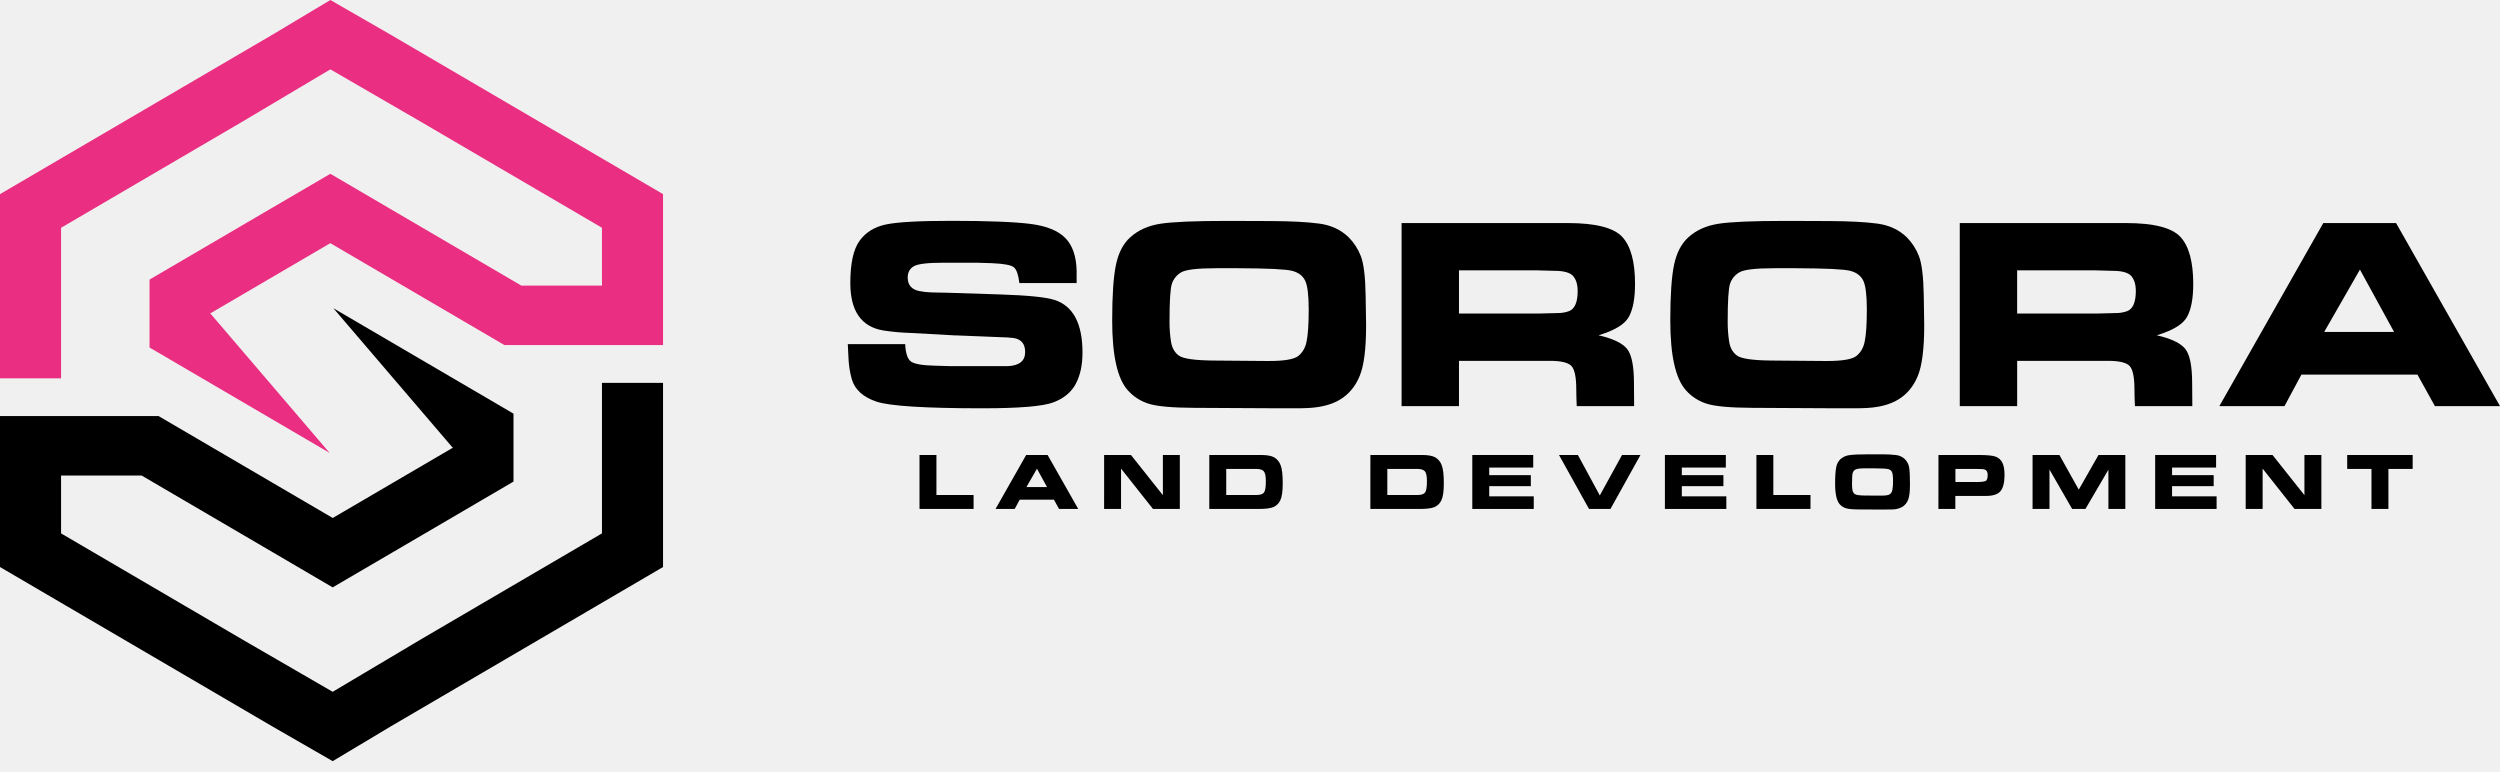
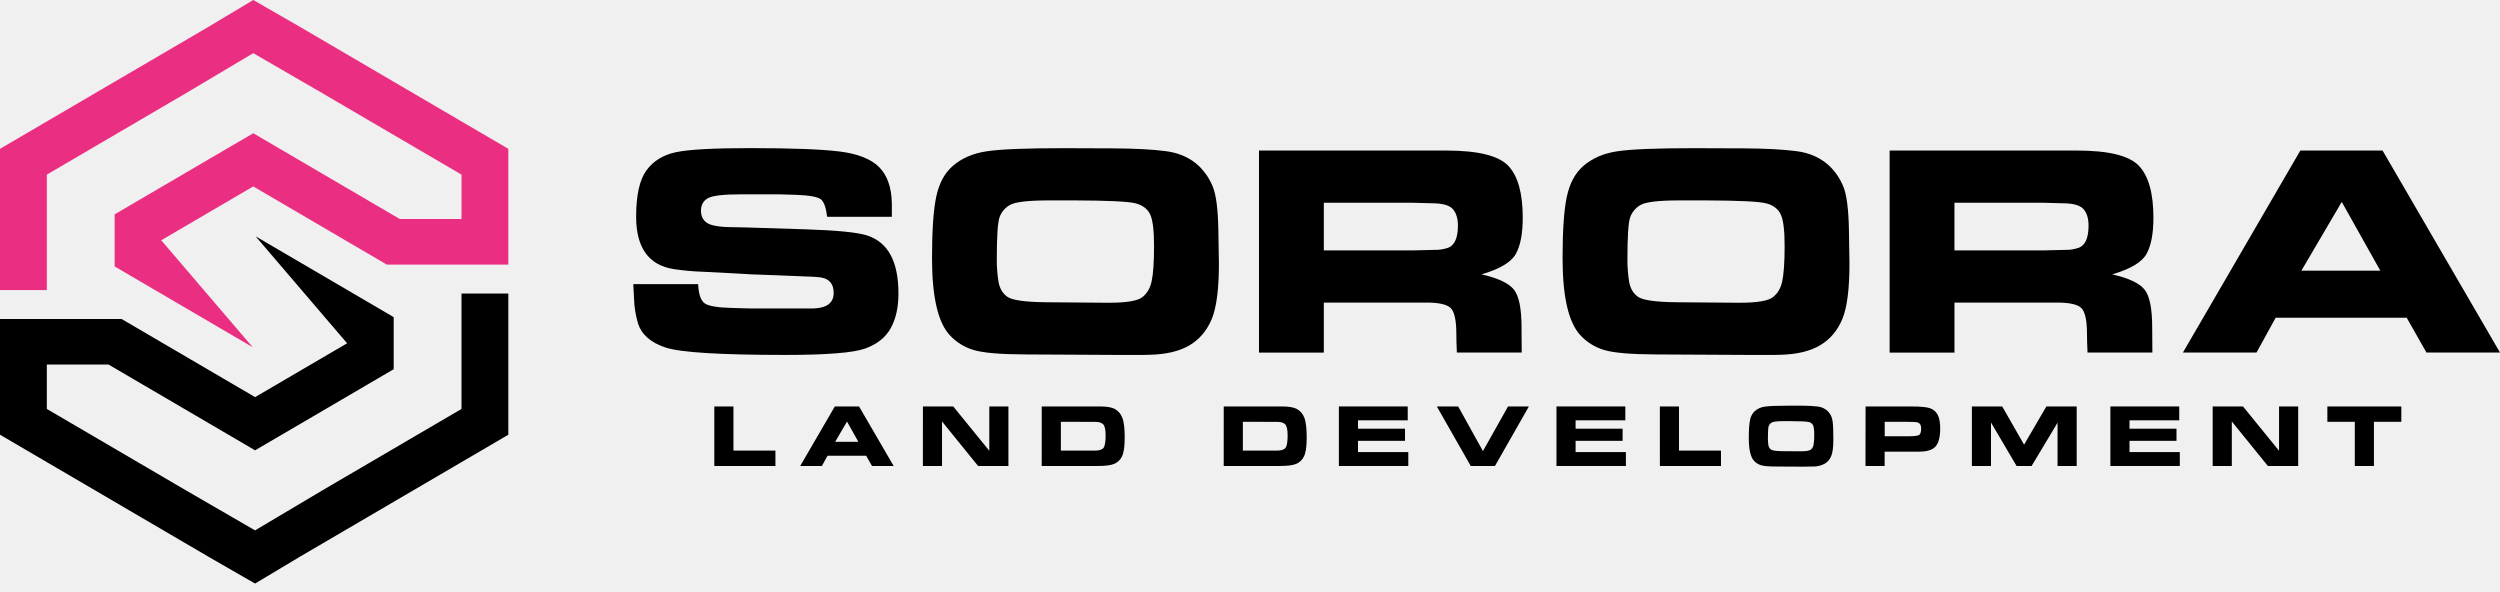
- <svg xmlns="http://www.w3.org/2000/svg" width="230" height="71" viewBox="0 0 230 71" fill="none">
+ <svg xmlns="http://www.w3.org/2000/svg" width="300" height="71" viewBox="0 0 300 71" fill="none">
  <path d="M61 17.86V31.749H46.41L37.063 26.278L30.388 22.371L19.347 28.832L19.324 28.846L19.391 28.884L30.327 41.669L13.871 32.038L13.758 31.97V25.721L13.871 25.654L15.708 24.579L24.934 19.179L30.393 15.989L35.84 19.179L47.968 26.278H55.381V20.954L44.094 14.349L38.641 11.158L30.393 6.38L22.246 11.223L16.793 14.415L5.729 20.89L5.618 20.957V34.804H0V24.242V23.919V17.86L0.277 17.698L5.618 14.572L11.34 11.223L16.793 8.031L25.047 3.2L30.393 0L35.953 3.2L44.094 7.966L49.547 11.158L55.381 14.572L61 17.86Z" fill="#EA2E81" />
  <path d="M0 52.166V38.278H14.589L23.936 43.748L30.612 47.655L41.652 41.194L41.676 41.181L41.608 41.141L30.672 28.358L47.128 37.989H47.129L47.242 38.056V44.306L47.129 44.372L45.291 45.447L36.065 50.847L30.606 54.038L25.159 50.847L13.03 43.748H5.618V49.072L16.905 55.677L22.358 58.869L30.606 63.646L38.753 58.803L44.206 55.612L55.27 49.137L55.381 49.075V35.222H61V45.784V46.172V46.107V52.166L60.721 52.329L55.381 55.455L49.659 58.803L44.206 61.995L35.953 66.826L30.606 70.026L25.047 66.826L16.905 62.061L11.452 58.869L5.618 55.455L0 52.166Z" fill="black" />
-   <g clip-path="url(#clip0_208_93)">
-     <path d="M77.997 31.658H83.277C83.316 32.494 83.491 33.027 83.805 33.257C84.118 33.487 84.844 33.616 85.982 33.643L87.487 33.686H92.708C93.779 33.639 94.314 33.207 94.314 32.39C94.314 31.632 93.952 31.2 93.229 31.095C92.874 31.053 92.516 31.03 92.158 31.025L91.103 30.982L87.934 30.855H87.805L86.386 30.771C85.278 30.707 84.391 30.66 83.725 30.629C82.906 30.604 82.09 30.529 81.281 30.405C79.246 30.076 78.229 28.62 78.229 26.038C78.229 24.245 78.509 22.956 79.068 22.172C79.627 21.388 80.43 20.883 81.476 20.656C82.522 20.43 84.534 20.317 87.512 20.317C90.905 20.317 93.339 20.412 94.813 20.602C96.287 20.791 97.355 21.225 98.016 21.904C98.677 22.581 99.021 23.585 99.05 24.918V26.045H93.782C93.694 25.294 93.53 24.813 93.289 24.601C93.049 24.39 92.379 24.261 91.279 24.214L89.874 24.17H86.778C85.331 24.17 84.425 24.28 84.058 24.501C83.691 24.721 83.508 25.067 83.508 25.536C83.508 26.213 83.86 26.626 84.564 26.776C84.949 26.853 85.34 26.895 85.732 26.903L87.106 26.93L91.952 27.086C94.548 27.17 96.235 27.339 97.014 27.593C98.73 28.146 99.588 29.761 99.589 32.437C99.589 33.593 99.379 34.557 98.96 35.331C98.541 36.105 97.848 36.671 96.882 37.028C95.913 37.384 93.751 37.563 90.395 37.563C85.11 37.563 81.858 37.358 80.638 36.95C79.419 36.542 78.664 35.864 78.374 34.915C78.181 34.236 78.074 33.535 78.056 32.83L77.997 31.658Z" fill="black" />
-     <path d="M117.422 37.562L109.857 37.521C107.861 37.511 106.48 37.389 105.713 37.154C104.952 36.923 104.273 36.489 103.753 35.901C102.798 34.831 102.321 32.695 102.321 29.493C102.321 27.173 102.437 25.462 102.668 24.36C102.899 23.257 103.337 22.414 103.984 21.831C104.707 21.174 105.63 20.759 106.754 20.585C107.878 20.41 109.925 20.323 112.895 20.324H113.256L117.046 20.338C118.83 20.348 120.269 20.425 121.364 20.57C122.459 20.716 123.363 21.136 124.076 21.831C124.564 22.324 124.943 22.909 125.19 23.549C125.46 24.225 125.61 25.436 125.638 27.183L125.682 29.943C125.682 32.092 125.484 33.643 125.088 34.598C124.693 35.553 124.092 36.273 123.288 36.76C122.482 37.249 121.419 37.512 120.098 37.548L119.578 37.562H117.422ZM116.569 33.211H116.741C118.159 33.211 119.061 33.056 119.446 32.746C119.832 32.436 120.083 32.004 120.199 31.45C120.333 30.831 120.401 29.84 120.401 28.479C120.401 27.164 120.293 26.279 120.076 25.825C119.859 25.371 119.459 25.068 118.875 24.917C118.291 24.767 116.639 24.687 113.921 24.677H111.891C110.146 24.677 109.066 24.806 108.652 25.065C108.253 25.303 107.955 25.673 107.812 26.107C107.668 26.544 107.596 27.706 107.595 29.593C107.592 30.211 107.638 30.828 107.733 31.439C107.824 32.011 108.068 32.438 108.464 32.72C108.859 33.002 109.906 33.152 111.602 33.17L116.569 33.211Z" fill="black" />
-     <path d="M128.946 20.521H144.221C146.786 20.521 148.462 20.946 149.248 21.796C150.034 22.646 150.426 24.089 150.423 26.126C150.423 27.46 150.233 28.469 149.852 29.155C149.471 29.84 148.543 30.404 147.067 30.845C148.398 31.154 149.274 31.574 149.696 32.105C150.118 32.636 150.327 33.699 150.325 35.295C150.325 36.112 150.33 36.802 150.339 37.365H145.06C145.031 36.755 145.017 36.243 145.017 35.831C145.017 34.723 144.873 34.007 144.583 33.683C144.294 33.36 143.628 33.198 142.587 33.197H134.226V37.367H128.946V20.521ZM134.226 24.873V28.845H141.589L143.267 28.803C143.642 28.809 144.015 28.747 144.366 28.62C144.885 28.404 145.145 27.789 145.145 26.775C145.145 26.174 145.005 25.714 144.725 25.395C144.446 25.076 143.872 24.916 143.004 24.916L141.456 24.873H134.226Z" fill="black" />
-     <path d="M168.769 37.562L161.203 37.521C159.208 37.511 157.826 37.389 157.059 37.154C156.298 36.924 155.619 36.489 155.1 35.901C154.145 34.831 153.667 32.695 153.667 29.493C153.667 27.173 153.782 25.462 154.014 24.36C154.246 23.257 154.685 22.414 155.33 21.831C156.054 21.174 156.977 20.759 158.101 20.585C159.224 20.41 161.271 20.323 164.241 20.324H164.603L168.392 20.338C170.177 20.348 171.616 20.425 172.711 20.57C173.805 20.716 174.709 21.136 175.423 21.831C175.91 22.324 176.289 22.909 176.536 23.549C176.806 24.225 176.955 25.436 176.985 27.183L177.028 29.943C177.028 32.092 176.83 33.643 176.435 34.598C176.04 35.553 175.44 36.273 174.634 36.76C173.829 37.249 172.766 37.512 171.445 37.548L170.924 37.562H168.769ZM167.915 33.211H168.089C169.507 33.211 170.408 33.056 170.794 32.746C171.179 32.436 171.43 32.004 171.546 31.45C171.681 30.831 171.748 29.84 171.749 28.479C171.749 27.164 171.64 26.279 171.423 25.825C171.205 25.371 170.805 25.068 170.222 24.917C169.638 24.767 167.987 24.687 165.268 24.677H163.243C161.498 24.677 160.418 24.806 160.003 25.065C159.604 25.303 159.306 25.673 159.164 26.107C159.02 26.544 158.947 27.706 158.947 29.593C158.944 30.211 158.99 30.828 159.084 31.439C159.175 32.011 159.419 32.438 159.815 32.72C160.211 33.002 161.257 33.152 162.953 33.17L167.915 33.211Z" fill="black" />
-     <path d="M180.298 20.521H195.572C198.138 20.521 199.813 20.946 200.599 21.796C201.385 22.646 201.778 24.089 201.778 26.126C201.778 27.46 201.588 28.469 201.207 29.155C200.826 29.84 199.898 30.404 198.422 30.845C199.753 31.154 200.63 31.574 201.05 32.105C201.471 32.636 201.68 33.699 201.679 35.295C201.679 36.112 201.684 36.802 201.694 37.365H196.413C196.384 36.755 196.37 36.243 196.37 35.831C196.37 34.723 196.225 34.007 195.936 33.683C195.648 33.36 194.982 33.198 193.94 33.197H185.579V37.367H180.3L180.298 20.521ZM185.577 24.873V28.845H192.94L194.617 28.803C194.993 28.809 195.366 28.747 195.717 28.62C196.237 28.404 196.496 27.789 196.496 26.775C196.496 26.174 196.356 25.714 196.077 25.395C195.797 25.076 195.223 24.916 194.356 24.916L192.808 24.873H185.577Z" fill="black" />
-     <path d="M204.18 37.365L213.741 20.521H220.438L230 37.365H224.011L222.405 34.464H211.73L210.172 37.365H204.18ZM213.828 30.535H220.253L217.114 24.803L213.828 30.535Z" fill="black" />
-     <path d="M84.594 41.859H86.152V45.54H89.57V46.823H84.595L84.594 41.859Z" fill="black" />
-     <path d="M91.589 46.823L94.407 41.859H96.38L99.197 46.823H97.433L96.96 45.969H93.814L93.353 46.823H91.589ZM94.432 44.809H96.325L95.4 43.12L94.432 44.809Z" fill="black" />
-     <path d="M101.58 41.859H104.048L106.985 45.555V41.859H108.543V46.823H106.073L103.136 43.112V46.823H101.578L101.58 41.859Z" fill="black" />
-     <path d="M111.256 41.859H116.004C116.555 41.859 116.96 41.931 117.219 42.074C117.493 42.236 117.701 42.485 117.809 42.778C117.945 43.103 118.012 43.663 118.011 44.457C118.011 45.198 117.938 45.719 117.792 46.019C117.669 46.296 117.445 46.519 117.164 46.646C116.89 46.764 116.446 46.823 115.829 46.823H111.254L111.256 41.859ZM112.813 43.141V45.54H115.592C115.939 45.54 116.17 45.465 116.286 45.314C116.401 45.163 116.458 44.815 116.458 44.271C116.458 43.797 116.392 43.491 116.263 43.352C116.135 43.212 115.909 43.142 115.596 43.142L112.813 43.141Z" fill="black" />
-     <path d="M126.076 41.859H130.824C131.375 41.859 131.78 41.931 132.038 42.074C132.312 42.236 132.521 42.485 132.629 42.778C132.765 43.103 132.832 43.663 132.831 44.457C132.831 45.198 132.758 45.719 132.611 46.019C132.489 46.296 132.265 46.52 131.984 46.646C131.71 46.764 131.265 46.823 130.649 46.823H126.074L126.076 41.859ZM127.633 43.141V45.54H130.412C130.759 45.54 130.99 45.465 131.104 45.314C131.219 45.163 131.277 44.815 131.278 44.271C131.278 43.797 131.212 43.491 131.083 43.352C130.955 43.212 130.729 43.142 130.416 43.142L127.633 43.141Z" fill="black" />
-     <path d="M135.452 46.823V41.859H141.057V43.016H137.008V43.714H140.836V44.726H137.008V45.664H141.105V46.823H135.452Z" fill="black" />
-     <path d="M143.428 41.859H145.166L147.182 45.581L149.227 41.859H150.923L148.163 46.823H146.189L143.428 41.859Z" fill="black" />
-     <path d="M153.171 46.823V41.859H158.776V43.016H154.727V43.714H158.554V44.726H154.727V45.664H158.823V46.823H153.171Z" fill="black" />
-     <path d="M161.589 41.859H163.146V45.54H166.565V46.823H161.591L161.589 41.859Z" fill="black" />
-     <path d="M173.281 46.88L171.052 46.868C170.462 46.868 170.055 46.832 169.83 46.76C169.606 46.692 169.406 46.564 169.253 46.39C168.971 46.074 168.83 45.445 168.83 44.502C168.83 43.819 168.864 43.313 168.932 42.986C168.978 42.704 169.114 42.443 169.322 42.241C169.549 42.041 169.834 41.913 170.138 41.873C170.469 41.822 171.072 41.796 171.947 41.796H172.054H173.171C173.596 41.794 174.021 41.816 174.443 41.865C174.745 41.898 175.026 42.029 175.242 42.236C175.386 42.381 175.498 42.554 175.57 42.742C175.65 42.941 175.694 43.298 175.703 43.813L175.716 44.627C175.716 45.258 175.657 45.715 175.54 45.998C175.44 46.261 175.253 46.485 175.01 46.635C174.723 46.792 174.399 46.872 174.07 46.868H173.917L173.281 46.88ZM173.029 45.598H173.08C173.498 45.598 173.763 45.552 173.878 45.461C173.994 45.363 174.073 45.229 174.099 45.081C174.147 44.792 174.167 44.499 174.159 44.206C174.159 43.818 174.127 43.557 174.062 43.423C174.028 43.355 173.978 43.296 173.917 43.249C173.855 43.203 173.784 43.171 173.708 43.156C173.536 43.111 173.05 43.088 172.248 43.084H171.651C171.137 43.084 170.819 43.123 170.696 43.199C170.579 43.27 170.491 43.378 170.449 43.506C170.406 43.635 170.386 43.98 170.386 44.534C170.385 44.715 170.398 44.897 170.426 45.077C170.434 45.151 170.457 45.222 170.494 45.288C170.531 45.353 170.581 45.41 170.641 45.456C170.758 45.539 171.066 45.583 171.566 45.589L173.029 45.598Z" fill="black" />
-     <path d="M178.34 41.859H182.039C182.83 41.859 183.358 41.913 183.625 42.02C183.889 42.125 184.102 42.324 184.222 42.576C184.352 42.84 184.416 43.212 184.416 43.693C184.416 44.382 184.296 44.876 184.054 45.177C183.813 45.478 183.359 45.628 182.691 45.627H179.891V46.823H178.333L178.34 41.859ZM179.898 43.141V44.345H181.854C182.362 44.345 182.658 44.298 182.741 44.204C182.823 44.109 182.865 43.94 182.865 43.698C182.872 43.582 182.848 43.467 182.796 43.363C182.749 43.286 182.677 43.227 182.591 43.195C182.5 43.159 182.223 43.141 181.76 43.141H179.898Z" fill="black" />
-     <path d="M186.996 46.823V41.859H189.465L191.246 45.046L193.062 41.859H195.53V46.823H193.973V43.212L191.86 46.823H190.637L188.553 43.199V46.823H186.996Z" fill="black" />
-     <path d="M198.275 46.823V41.859H203.88V43.016H199.83V43.714H203.658V44.726H199.83V45.664H203.927V46.823H198.275Z" fill="black" />
-     <path d="M206.604 41.859H209.071L212.008 45.555V41.859H213.566V46.823H211.098L208.161 43.112V46.823H206.604V41.859Z" fill="black" />
-     <path d="M215.942 41.859H221.965V43.141H219.734V46.823H218.176V43.141H215.943L215.942 41.859Z" fill="black" />
+   <g clip-path="url(#clip0_437_573)">
+     <path d="M75.996 34.094H83.777C83.834 35.297 84.093 36.064 84.555 36.395C85.016 36.726 86.086 36.911 87.762 36.951L89.98 37.013H97.675C99.253 36.945 100.042 36.324 100.041 35.148C100.041 34.057 99.508 33.435 98.443 33.283C97.919 33.223 97.392 33.19 96.865 33.182L95.31 33.121L90.64 32.938H90.449L88.359 32.817C86.726 32.726 85.418 32.658 84.437 32.614C83.23 32.578 82.027 32.47 80.835 32.291C77.836 31.817 76.337 29.722 76.337 26.007C76.337 23.426 76.749 21.572 77.574 20.443C78.398 19.315 79.581 18.587 81.123 18.261C82.664 17.936 85.629 17.774 90.017 17.774C95.018 17.774 98.605 17.91 100.777 18.183C102.949 18.456 104.523 19.081 105.498 20.057C106.471 21.031 106.979 22.477 107.022 24.395V26.016H99.258C99.129 24.936 98.886 24.244 98.532 23.939C98.177 23.634 97.189 23.448 95.569 23.381L93.498 23.318H88.936C86.804 23.318 85.468 23.477 84.928 23.794C84.387 24.112 84.117 24.608 84.117 25.284C84.117 26.258 84.636 26.852 85.674 27.068C86.24 27.178 86.817 27.24 87.395 27.251L89.419 27.29L96.561 27.514C100.386 27.636 102.873 27.879 104.02 28.244C106.549 29.04 107.814 31.364 107.815 35.215C107.815 36.878 107.506 38.266 106.888 39.38C106.27 40.494 105.25 41.308 103.827 41.822C102.398 42.335 99.211 42.591 94.267 42.591C86.478 42.591 81.685 42.297 79.888 41.71C78.091 41.123 76.979 40.146 76.551 38.782C76.266 37.803 76.109 36.795 76.082 35.781L75.996 34.094Z" fill="black" />
+     <path d="M134.096 42.591L122.947 42.531C120.006 42.517 117.97 42.341 116.84 42.003C115.718 41.671 114.718 41.046 113.952 40.2C112.545 38.66 111.842 35.587 111.842 30.978C111.842 27.64 112.012 25.178 112.352 23.591C112.693 22.004 113.339 20.791 114.292 19.952C115.357 19.007 116.718 18.41 118.375 18.159C120.031 17.908 123.048 17.782 127.424 17.784H127.956L133.541 17.804C136.17 17.817 138.291 17.929 139.905 18.138C141.518 18.347 142.851 18.952 143.902 19.952C144.62 20.662 145.179 21.503 145.543 22.425C145.942 23.397 146.162 25.14 146.204 27.654L146.269 31.626C146.269 34.718 145.977 36.951 145.394 38.325C144.81 39.699 143.925 40.736 142.74 41.436C141.553 42.139 139.986 42.518 138.04 42.571L137.272 42.591H134.096ZM132.838 36.329H133.092C135.182 36.329 136.511 36.106 137.079 35.659C137.647 35.213 138.016 34.591 138.188 33.795C138.386 32.904 138.485 31.478 138.486 29.519C138.486 27.627 138.326 26.354 138.007 25.7C137.687 25.046 137.097 24.61 136.237 24.393C135.376 24.177 132.942 24.062 128.936 24.048H125.945C123.373 24.048 121.782 24.234 121.171 24.606C120.583 24.949 120.144 25.482 119.934 26.106C119.722 26.735 119.615 28.407 119.614 31.123C119.61 32.012 119.677 32.9 119.816 33.779C119.951 34.602 120.31 35.217 120.894 35.623C121.477 36.028 123.019 36.244 125.519 36.27L132.838 36.329Z" fill="black" />
+     <path d="M151.079 18.067H173.589C177.369 18.067 179.839 18.679 180.997 19.902C182.155 21.125 182.732 23.202 182.729 26.134C182.729 28.052 182.448 29.505 181.887 30.491C181.325 31.478 179.957 32.289 177.784 32.923C179.744 33.369 181.035 33.974 181.657 34.737C182.279 35.501 182.588 37.032 182.584 39.328C182.584 40.504 182.591 41.497 182.605 42.307H174.825C174.782 41.429 174.761 40.693 174.762 40.099C174.762 38.504 174.549 37.474 174.123 37.008C173.696 36.543 172.715 36.31 171.18 36.309H158.859V42.31H151.079V18.067ZM158.859 24.33V30.045H169.71L172.183 29.985C172.735 29.994 173.285 29.904 173.803 29.722C174.568 29.411 174.95 28.526 174.95 27.067C174.95 26.202 174.744 25.54 174.332 25.081C173.92 24.621 173.074 24.392 171.796 24.392L169.515 24.33H158.859Z" fill="black" />
+     <path d="M209.765 42.591L198.615 42.531C195.674 42.517 193.639 42.341 192.508 42.003C191.387 41.672 190.386 41.047 189.62 40.2C188.214 38.66 187.51 35.587 187.509 30.978C187.509 27.64 187.679 25.178 188.021 23.591C188.362 22.004 189.009 20.791 189.96 19.952C191.027 19.007 192.388 18.41 194.043 18.159C195.699 17.908 198.715 17.782 203.093 17.784H203.625L209.21 17.804C211.84 17.817 213.961 17.929 215.573 18.138C217.186 18.347 218.518 18.952 219.57 19.952C220.289 20.662 220.847 21.503 221.211 22.425C221.608 23.397 221.829 25.14 221.873 27.654L221.936 31.626C221.936 34.718 221.645 36.951 221.062 38.325C220.48 39.699 219.595 40.736 218.408 41.436C217.222 42.139 215.656 42.518 213.709 42.571L212.941 42.591H209.765ZM208.507 36.329H208.762C210.852 36.329 212.181 36.106 212.749 35.659C213.317 35.213 213.687 34.591 213.858 33.795C214.056 32.904 214.155 31.478 214.156 29.519C214.156 27.627 213.996 26.354 213.676 25.7C213.355 25.046 212.766 24.61 211.907 24.393C211.046 24.177 208.612 24.062 204.606 24.048H201.621C199.049 24.048 197.458 24.234 196.846 24.606C196.259 24.949 195.82 25.482 195.61 26.106C195.398 26.735 195.291 28.407 195.29 31.123C195.286 32.012 195.353 32.9 195.492 33.779C195.627 34.602 195.986 35.217 196.57 35.623C197.153 36.028 198.695 36.244 201.195 36.27L208.507 36.329Z" fill="black" />
+     <path d="M226.755 18.067H249.265C253.045 18.067 255.515 18.679 256.673 19.902C257.831 21.125 258.41 23.202 258.41 26.134C258.41 28.052 258.129 29.505 257.568 30.491C257.007 31.478 255.638 32.289 253.464 32.923C255.426 33.369 256.717 33.974 257.337 34.737C257.957 35.501 258.266 37.032 258.264 39.328C258.264 40.504 258.271 41.497 258.285 42.307H250.504C250.461 41.429 250.439 40.693 250.439 40.099C250.439 38.504 250.227 37.474 249.801 37.008C249.375 36.543 248.395 36.31 246.859 36.309H234.537V42.31H226.757L226.755 18.067ZM234.534 24.33V30.045H245.385L247.857 29.985C248.41 29.994 248.96 29.904 249.478 29.722C250.243 29.411 250.626 28.526 250.626 27.067C250.626 26.202 250.42 25.54 250.008 25.081C249.595 24.621 248.75 24.392 247.471 24.392L245.19 24.33H234.534Z" fill="black" />
+     <path d="M261.949 42.307L276.04 18.067H285.908L300 42.307H291.174L288.807 38.132H273.076L270.78 42.307H261.949ZM276.167 32.477H285.636L281.01 24.23L276.167 32.477Z" fill="black" />
+     <path d="M85.718 48.774H88.013V54.071H93.05V55.917H85.719L85.718 48.774Z" fill="black" />
+     <path d="M96.025 55.917L100.178 48.774H103.086L107.238 55.917H104.639L103.941 54.689H99.305L98.626 55.917H96.025ZM100.216 53.02H103.005L101.642 50.589L100.216 53.02Z" fill="black" />
+     <path d="M110.75 48.774H114.387L118.715 54.093V48.774H121.01V55.917H117.371L113.043 50.577V55.917H110.747L110.75 48.774Z" fill="black" />
+     <path d="M125.008 48.774H132.006C132.818 48.774 133.415 48.877 133.796 49.084C134.2 49.317 134.506 49.675 134.666 50.097C134.866 50.564 134.965 51.37 134.964 52.513C134.964 53.579 134.857 54.328 134.641 54.76C134.459 55.159 134.13 55.48 133.715 55.663C133.312 55.832 132.657 55.917 131.748 55.917H125.005L125.008 48.774ZM127.304 50.619V54.071H131.399C131.91 54.071 132.25 53.963 132.421 53.745C132.591 53.528 132.676 53.028 132.675 52.245C132.675 51.563 132.577 51.123 132.388 50.922C132.198 50.722 131.866 50.621 131.405 50.621L127.304 50.619Z" fill="black" />
+     <path d="M146.848 48.774H153.846C154.658 48.774 155.254 48.877 155.635 49.084C156.039 49.316 156.346 49.674 156.506 50.097C156.706 50.564 156.805 51.37 156.804 52.513C156.804 53.579 156.696 54.328 156.48 54.76C156.299 55.16 155.97 55.481 155.555 55.663C155.151 55.832 154.496 55.917 153.588 55.917H146.845L146.848 48.774ZM149.144 50.619V54.071H153.239C153.75 54.071 154.09 53.963 154.259 53.745C154.429 53.528 154.514 53.028 154.515 52.245C154.515 51.563 154.417 51.123 154.228 50.922C154.038 50.722 153.706 50.621 153.245 50.621L149.144 50.619Z" fill="black" />
+     <path d="M160.666 55.917V48.774H168.926V50.439H162.96V51.443H168.601V52.9H162.96V54.25H168.997V55.917H160.666Z" fill="black" />
+     <path d="M172.42 48.774H174.982L177.953 54.13L180.965 48.774H183.466L179.397 55.917H176.49L172.42 48.774Z" fill="black" />
+     <path d="M186.778 55.917V48.774H195.039V50.439H189.071V51.443H194.712V52.9H189.071V54.25H195.108V55.917H186.778Z" fill="black" />
+     <path d="M199.183 48.774H201.479V54.071H206.517V55.917H199.186L199.183 48.774Z" fill="black" />
+     <path d="M216.414 56L213.129 55.982C212.26 55.982 211.66 55.931 211.328 55.827C210.998 55.729 210.703 55.545 210.478 55.295C210.063 54.84 209.855 53.935 209.855 52.578C209.855 51.594 209.905 50.867 210.006 50.396C210.073 49.989 210.274 49.614 210.58 49.324C210.915 49.036 211.334 48.851 211.782 48.794C212.27 48.721 213.158 48.684 214.449 48.684H214.606H216.252C216.878 48.68 217.505 48.712 218.127 48.782C218.571 48.83 218.986 49.018 219.305 49.317C219.516 49.526 219.681 49.774 219.788 50.045C219.906 50.331 219.971 50.845 219.983 51.586L220.002 52.757C220.002 53.666 219.916 54.324 219.744 54.73C219.596 55.109 219.321 55.431 218.962 55.647C218.54 55.873 218.062 55.989 217.577 55.982H217.351L216.414 56ZM216.042 54.155H216.118C216.733 54.155 217.125 54.089 217.293 53.957C217.466 53.817 217.581 53.624 217.619 53.411C217.69 52.995 217.72 52.573 217.708 52.151C217.708 51.594 217.66 51.218 217.565 51.024C217.514 50.927 217.441 50.841 217.351 50.775C217.261 50.708 217.156 50.662 217.044 50.64C216.79 50.576 216.073 50.542 214.892 50.538H214.013C213.255 50.538 212.786 50.593 212.605 50.703C212.432 50.804 212.303 50.961 212.241 51.144C212.178 51.33 212.148 51.826 212.148 52.623C212.146 52.885 212.166 53.146 212.206 53.404C212.218 53.511 212.252 53.614 212.306 53.708C212.361 53.802 212.435 53.884 212.523 53.95C212.696 54.069 213.15 54.133 213.886 54.141L216.042 54.155Z" fill="black" />
+     <path d="M223.87 48.774H229.321C230.486 48.774 231.265 48.851 231.658 49.006C232.047 49.157 232.362 49.443 232.537 49.806C232.729 50.185 232.824 50.721 232.824 51.413C232.824 52.404 232.646 53.116 232.291 53.549C231.935 53.982 231.265 54.198 230.282 54.197H226.155V55.917H223.859L223.87 48.774ZM226.165 50.619V52.352H229.048C229.797 52.352 230.233 52.284 230.355 52.148C230.476 52.012 230.537 51.769 230.537 51.42C230.548 51.254 230.513 51.088 230.436 50.938C230.367 50.827 230.261 50.742 230.134 50.697C230 50.645 229.592 50.619 228.909 50.619H226.165Z" fill="black" />
+     <path d="M236.626 55.917V48.774H240.264L242.889 53.361L245.565 48.774H249.203V55.917H246.907V50.72L243.793 55.917H241.991L238.92 50.703V55.917H236.626Z" fill="black" />
+     <path d="M253.247 55.917V48.774H261.507V50.439H255.539V51.443H261.18V52.9H255.539V54.25H261.576V55.917H253.247Z" fill="black" />
+     <path d="M265.521 48.774H269.158L273.486 54.093V48.774H275.781V55.917H272.145L267.817 50.577V55.917H265.521V48.774Z" fill="black" />
+     <path d="M279.283 48.774H288.159V50.619H284.871V55.917H282.576V50.619H279.285L279.283 48.774Z" fill="black" />
  </g>
  <defs>
-     <clipPath id="clip0_208_93">
-       <rect width="152" height="29.88" fill="white" transform="translate(78 17)" />
+     <clipPath id="clip0_437_573">
+       <rect width="224" height="43" fill="white" transform="translate(76 13)" />
    </clipPath>
  </defs>
</svg>
